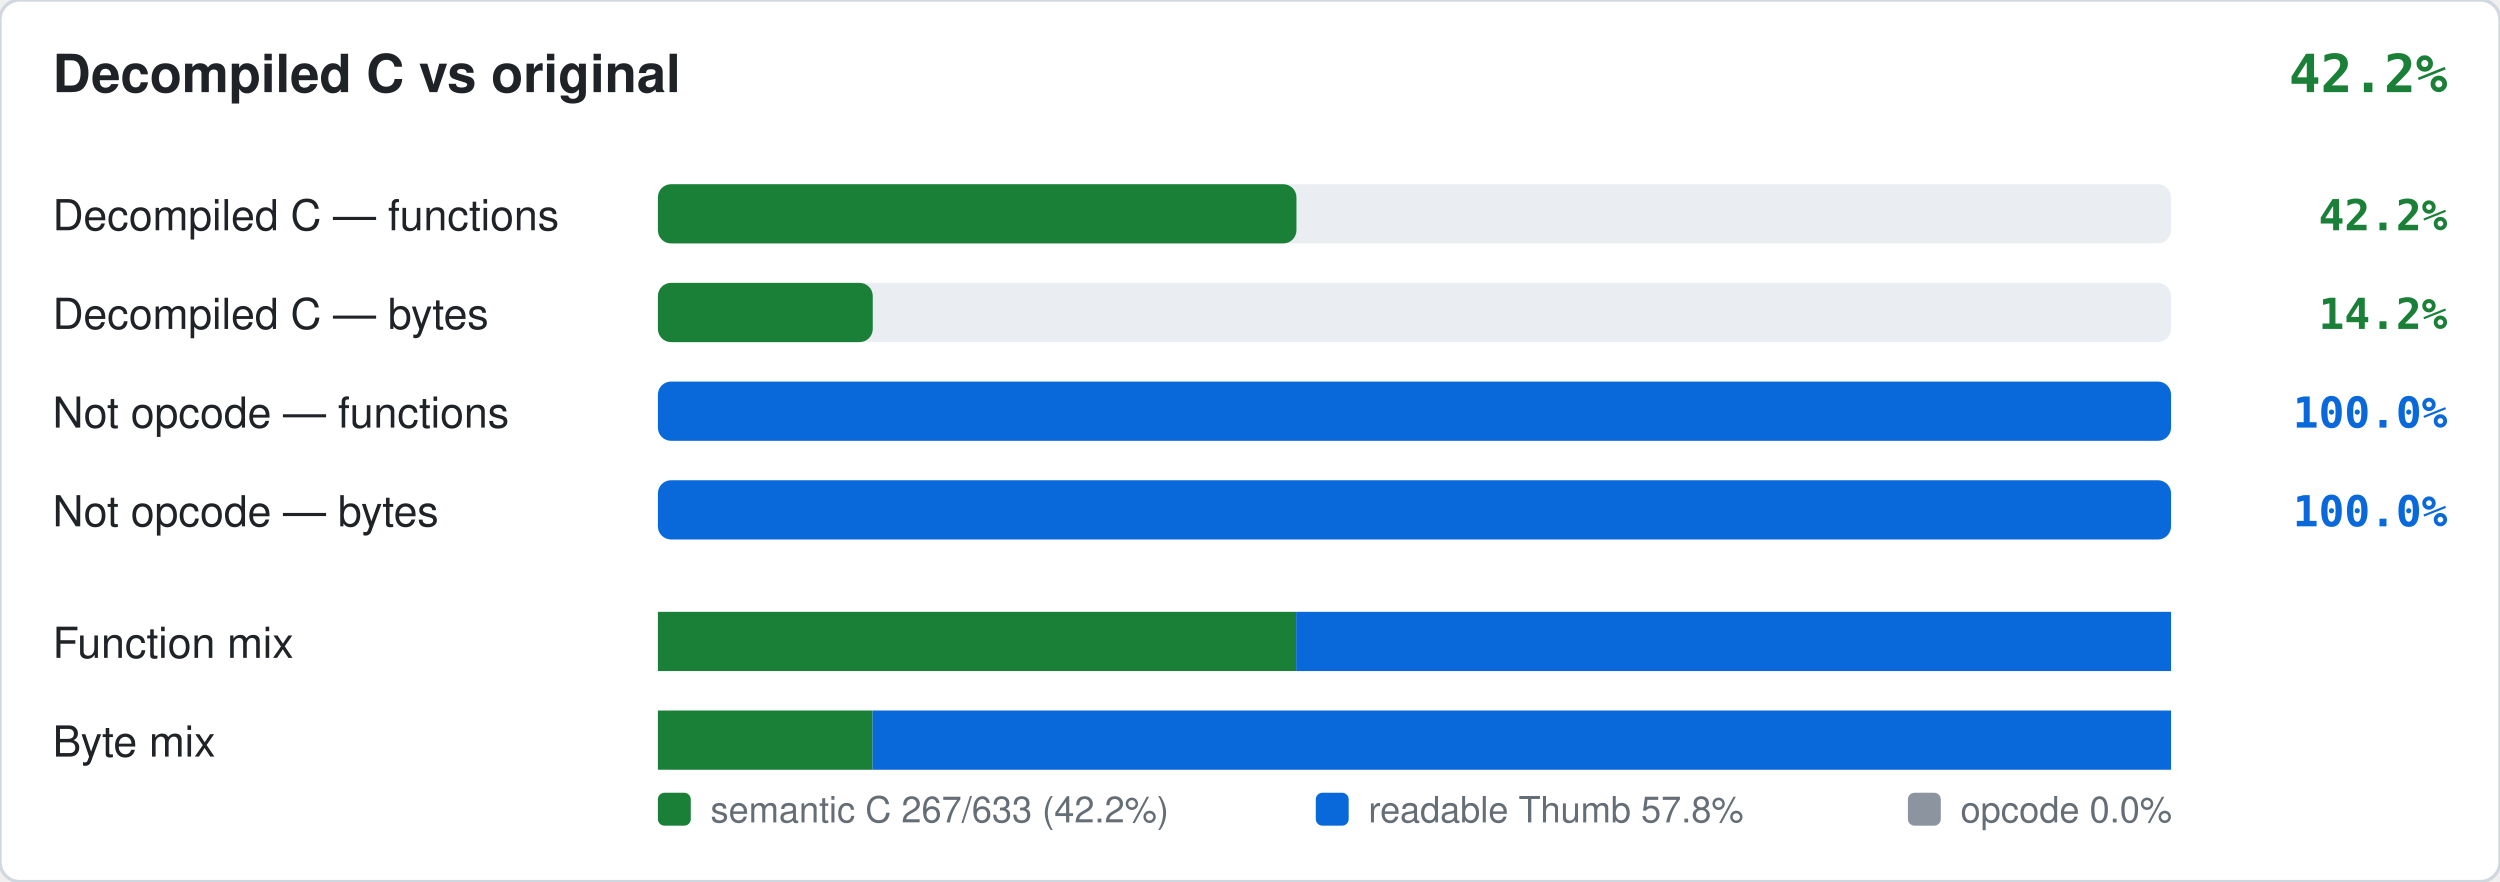
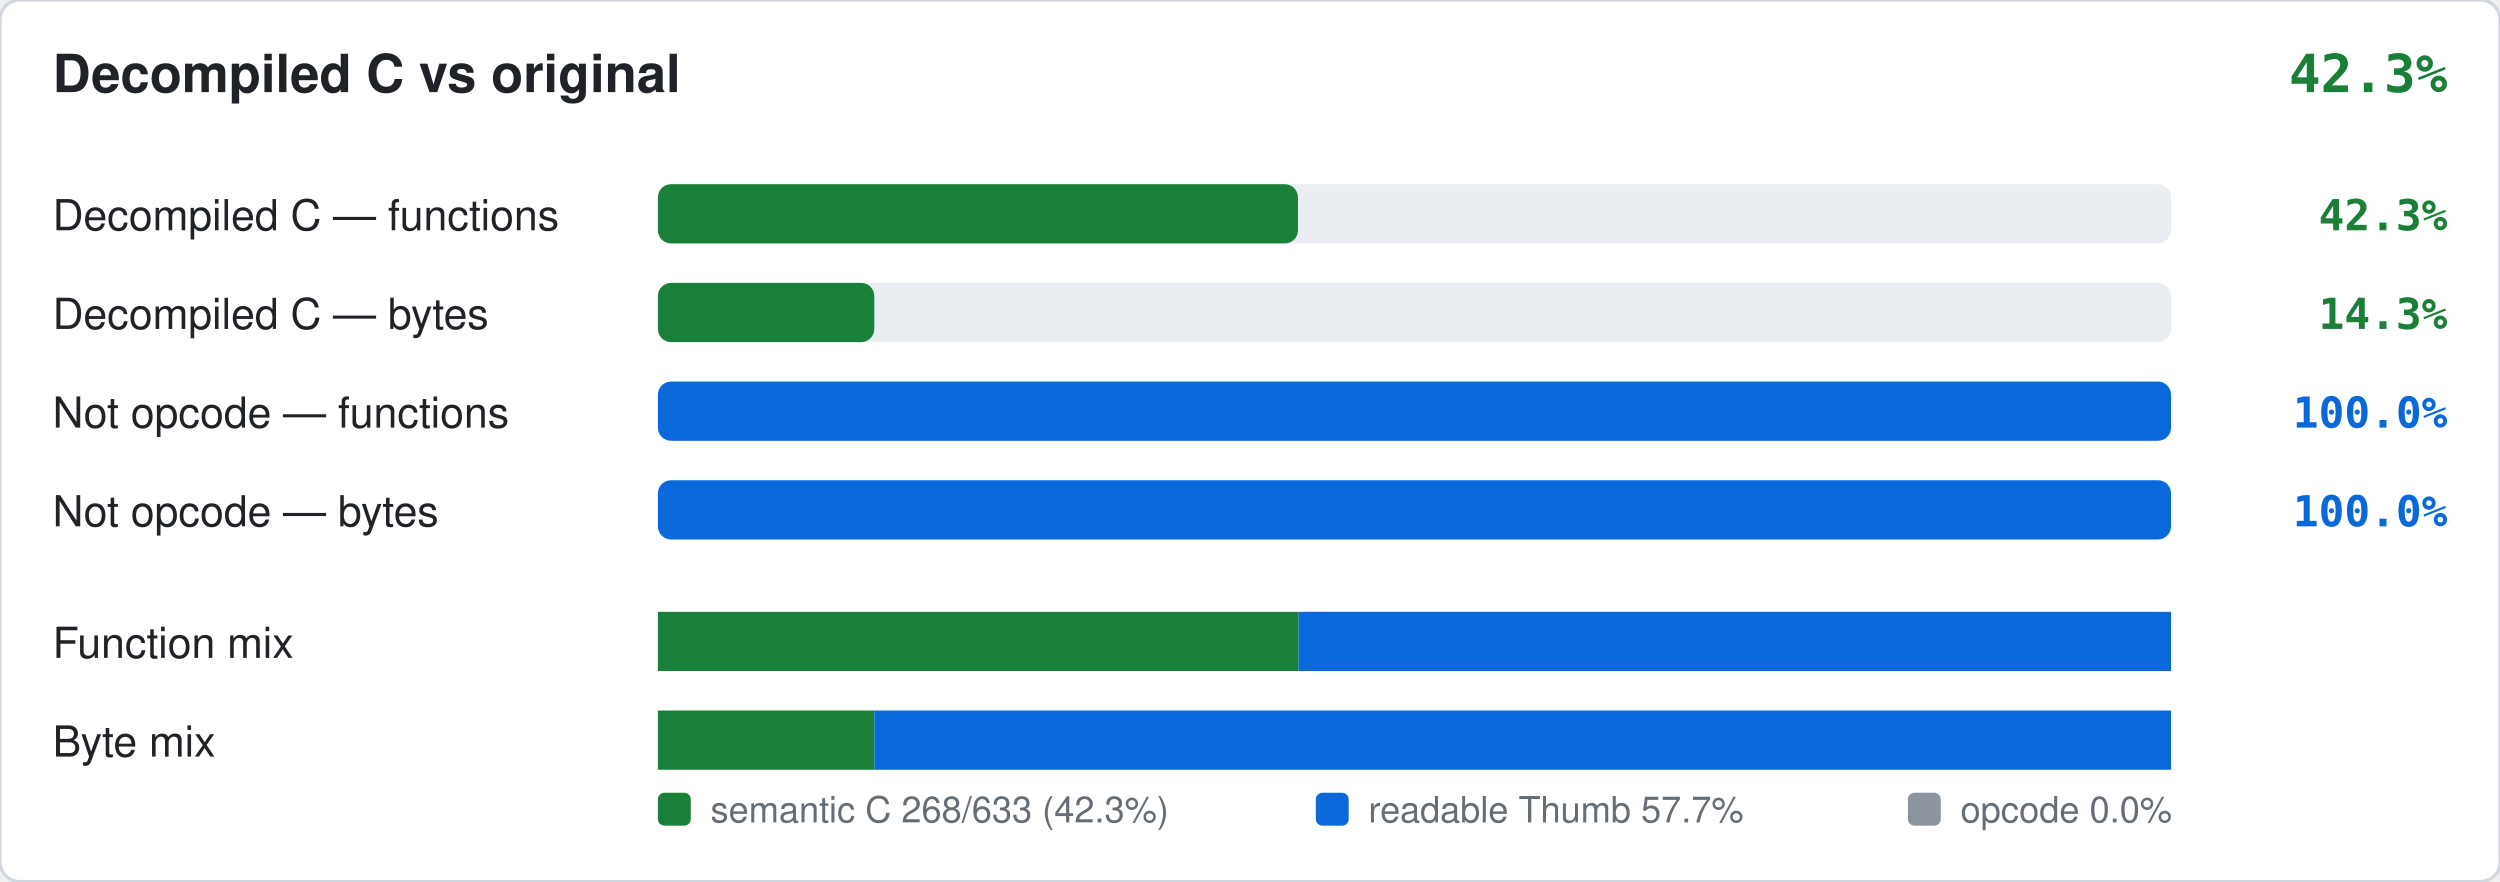
- <svg xmlns="http://www.w3.org/2000/svg" width="760" height="268" viewBox="0 0 760 268" role="img" aria-label="Decompiled C 42.2% functions, 14.2% bytes (267/633, 12,806/90,272)">
+ <svg xmlns="http://www.w3.org/2000/svg" width="760" height="268" viewBox="0 0 760 268" role="img" aria-label="Decompiled C 42.3% functions, 14.3% bytes (268/633, 12,914/90,272)">
  <rect width="760" height="268" rx="6" fill="#ffffff" stroke="#d0d7de" />
  <text x="16" y="28" font-family="-apple-system,BlinkMacSystemFont,Segoe UI,Helvetica,Arial,sans-serif" font-size="16" font-weight="600" fill="#1f2328">Decompiled C vs original</text>
-   <text x="744" y="28" text-anchor="end" font-family="ui-monospace,SFMono-Regular,Menlo,Consolas,monospace" font-size="16" font-weight="700" fill="#1a7f37">42.2%</text>
+   <text x="744" y="28" text-anchor="end" font-family="ui-monospace,SFMono-Regular,Menlo,Consolas,monospace" font-size="16" font-weight="700" fill="#1a7f37">42.3%</text>
  <text x="16" y="70" font-family="-apple-system,BlinkMacSystemFont,Segoe UI,Helvetica,Arial,sans-serif" font-size="13" fill="#1f2328">Decompiled C — functions</text>
  <rect x="200.00" y="56.00" width="460.00" height="18.00" rx="4" fill="#eaeef2" />
-   <rect x="200.00" y="56.00" width="194.12" height="18.00" rx="4" fill="#1a7f37" />
-   <text x="744" y="70" text-anchor="end" font-family="ui-monospace,SFMono-Regular,Menlo,Consolas,monospace" font-size="13" font-weight="700" fill="#1a7f37">42.2%</text>
+   <rect x="200.00" y="56.00" width="194.58" height="18.00" rx="4" fill="#1a7f37" />
+   <text x="744" y="70" text-anchor="end" font-family="ui-monospace,SFMono-Regular,Menlo,Consolas,monospace" font-size="13" font-weight="700" fill="#1a7f37">42.3%</text>
  <text x="16" y="100" font-family="-apple-system,BlinkMacSystemFont,Segoe UI,Helvetica,Arial,sans-serif" font-size="13" fill="#1f2328">Decompiled C — bytes</text>
  <rect x="200.00" y="86.00" width="460.00" height="18.00" rx="4" fill="#eaeef2" />
-   <rect x="200.00" y="86.00" width="65.32" height="18.00" rx="4" fill="#1a7f37" />
-   <text x="744" y="100" text-anchor="end" font-family="ui-monospace,SFMono-Regular,Menlo,Consolas,monospace" font-size="13" font-weight="700" fill="#1a7f37">14.2%</text>
+   <rect x="200.00" y="86.00" width="65.78" height="18.00" rx="4" fill="#1a7f37" />
+   <text x="744" y="100" text-anchor="end" font-family="ui-monospace,SFMono-Regular,Menlo,Consolas,monospace" font-size="13" font-weight="700" fill="#1a7f37">14.3%</text>
  <text x="16" y="130" font-family="-apple-system,BlinkMacSystemFont,Segoe UI,Helvetica,Arial,sans-serif" font-size="13" fill="#1f2328">Not opcode — functions</text>
  <rect x="200.00" y="116.00" width="460.00" height="18.00" rx="4" fill="#eaeef2" />
  <rect x="200.00" y="116.00" width="460.00" height="18.00" rx="4" fill="#0969da" />
  <text x="744" y="130" text-anchor="end" font-family="ui-monospace,SFMono-Regular,Menlo,Consolas,monospace" font-size="13" font-weight="700" fill="#0969da">100.0%</text>
  <text x="16" y="160" font-family="-apple-system,BlinkMacSystemFont,Segoe UI,Helvetica,Arial,sans-serif" font-size="13" fill="#1f2328">Not opcode — bytes</text>
  <rect x="200.00" y="146.00" width="460.00" height="18.00" rx="4" fill="#eaeef2" />
  <rect x="200.00" y="146.00" width="460.00" height="18.00" rx="4" fill="#0969da" />
  <text x="744" y="160" text-anchor="end" font-family="ui-monospace,SFMono-Regular,Menlo,Consolas,monospace" font-size="13" font-weight="700" fill="#0969da">100.0%</text>
  <text x="16" y="200" font-family="-apple-system,BlinkMacSystemFont,Segoe UI,Helvetica,Arial,sans-serif" font-size="13" fill="#1f2328">Function mix</text>
  <rect x="200.00" y="186.00" width="460.00" height="18.00" rx="4" fill="#eaeef2" />
-   <rect x="200.00" y="186.00" width="194.03" height="18.00" fill="#1a7f37" />
-   <rect x="394.03" y="186.00" width="265.97" height="18.00" fill="#0969da" />
+   <rect x="200.00" y="186.00" width="194.76" height="18.00" fill="#1a7f37" />
+   <rect x="394.76" y="186.00" width="265.24" height="18.00" fill="#0969da" />
  <text x="16" y="230" font-family="-apple-system,BlinkMacSystemFont,Segoe UI,Helvetica,Arial,sans-serif" font-size="13" fill="#1f2328">Byte mix</text>
  <rect x="200.00" y="216.00" width="460.00" height="18.00" rx="4" fill="#eaeef2" />
-   <rect x="200.00" y="216.00" width="65.26" height="18.00" fill="#1a7f37" />
-   <rect x="265.26" y="216.00" width="394.74" height="18.00" fill="#0969da" />
+   <rect x="200.00" y="216.00" width="65.81" height="18.00" fill="#1a7f37" />
+   <rect x="265.81" y="216.00" width="394.19" height="18.00" fill="#0969da" />
  <rect x="200" y="241" width="10" height="10" rx="2" fill="#1a7f37" />
-   <text x="216" y="250" font-family="-apple-system,BlinkMacSystemFont,Segoe UI,Helvetica,Arial,sans-serif" font-size="11" fill="#656d76">semantic C 267/633 (42.2%)</text>
+   <text x="216" y="250" font-family="-apple-system,BlinkMacSystemFont,Segoe UI,Helvetica,Arial,sans-serif" font-size="11" fill="#656d76">semantic C 268/633 (42.3%)</text>
  <rect x="400" y="241" width="10" height="10" rx="2" fill="#0969da" />
-   <text x="416" y="250" font-family="-apple-system,BlinkMacSystemFont,Segoe UI,Helvetica,Arial,sans-serif" font-size="11" fill="#656d76">readable Thumb 57.8%</text>
+   <text x="416" y="250" font-family="-apple-system,BlinkMacSystemFont,Segoe UI,Helvetica,Arial,sans-serif" font-size="11" fill="#656d76">readable Thumb 57.7%</text>
  <rect x="580" y="241" width="10" height="10" rx="2" fill="#8c959f" />
  <text x="596" y="250" font-family="-apple-system,BlinkMacSystemFont,Segoe UI,Helvetica,Arial,sans-serif" font-size="11" fill="#656d76">opcode 0.0%</text>
</svg>
